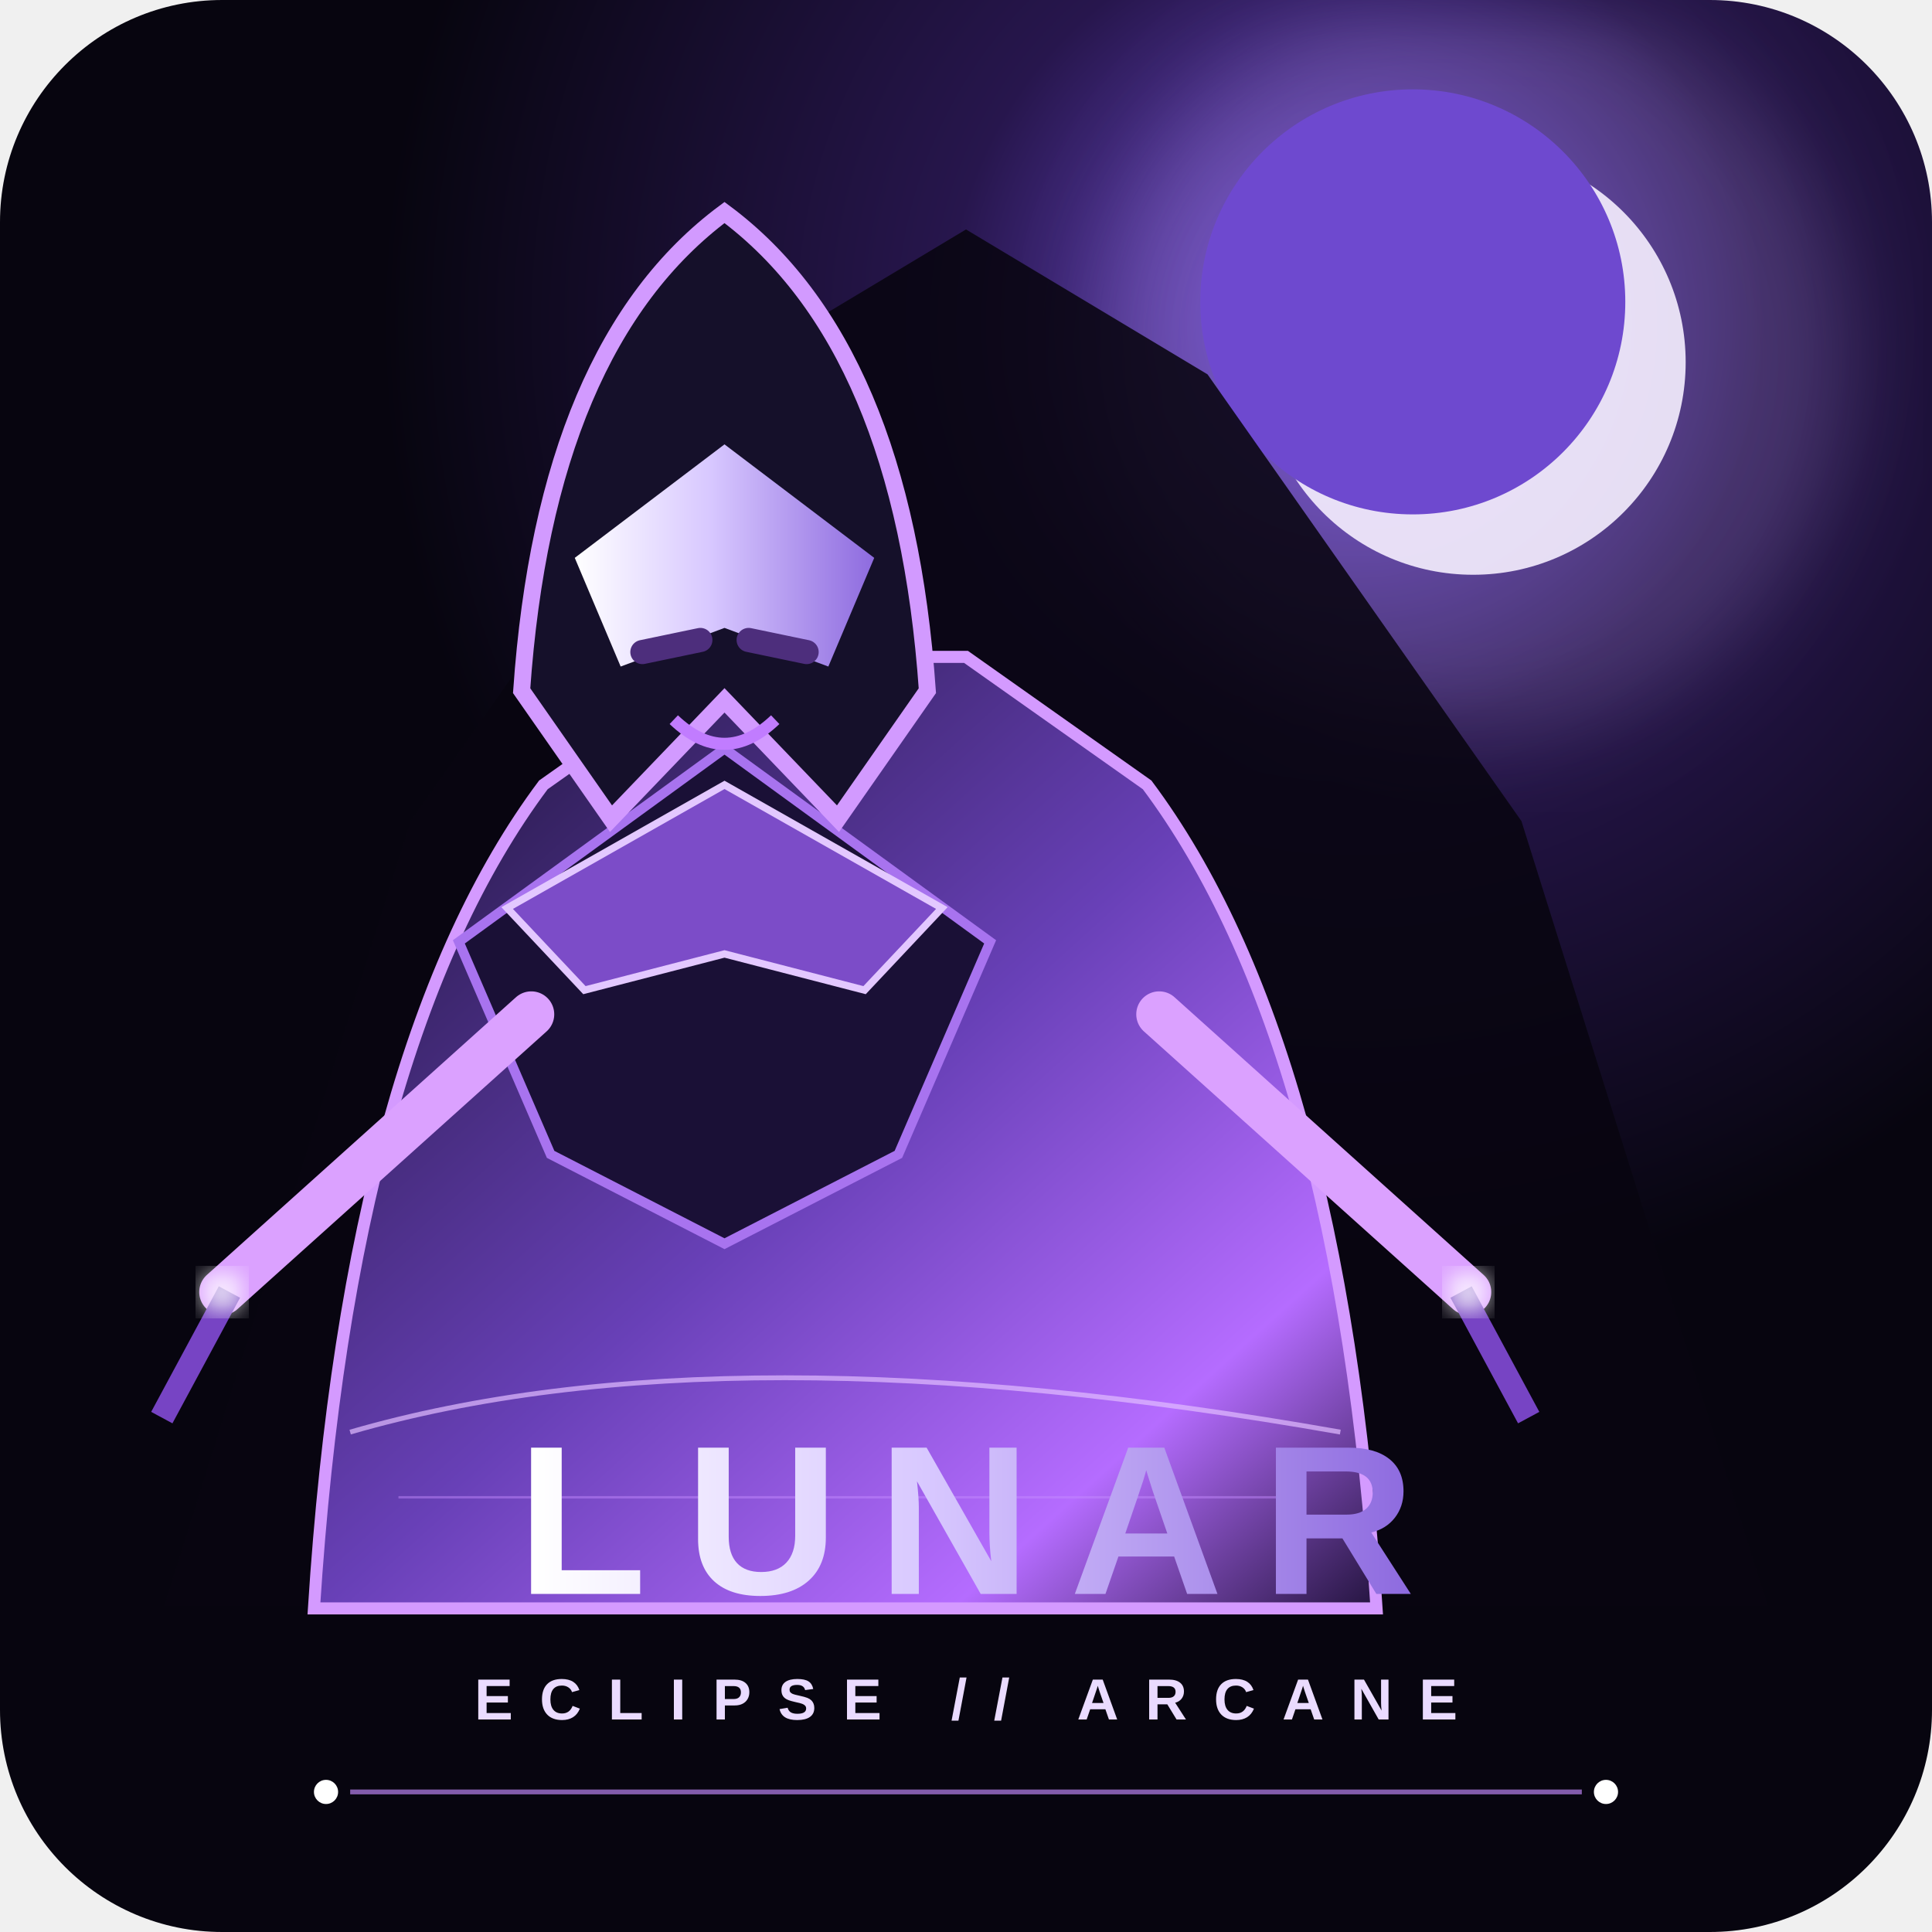
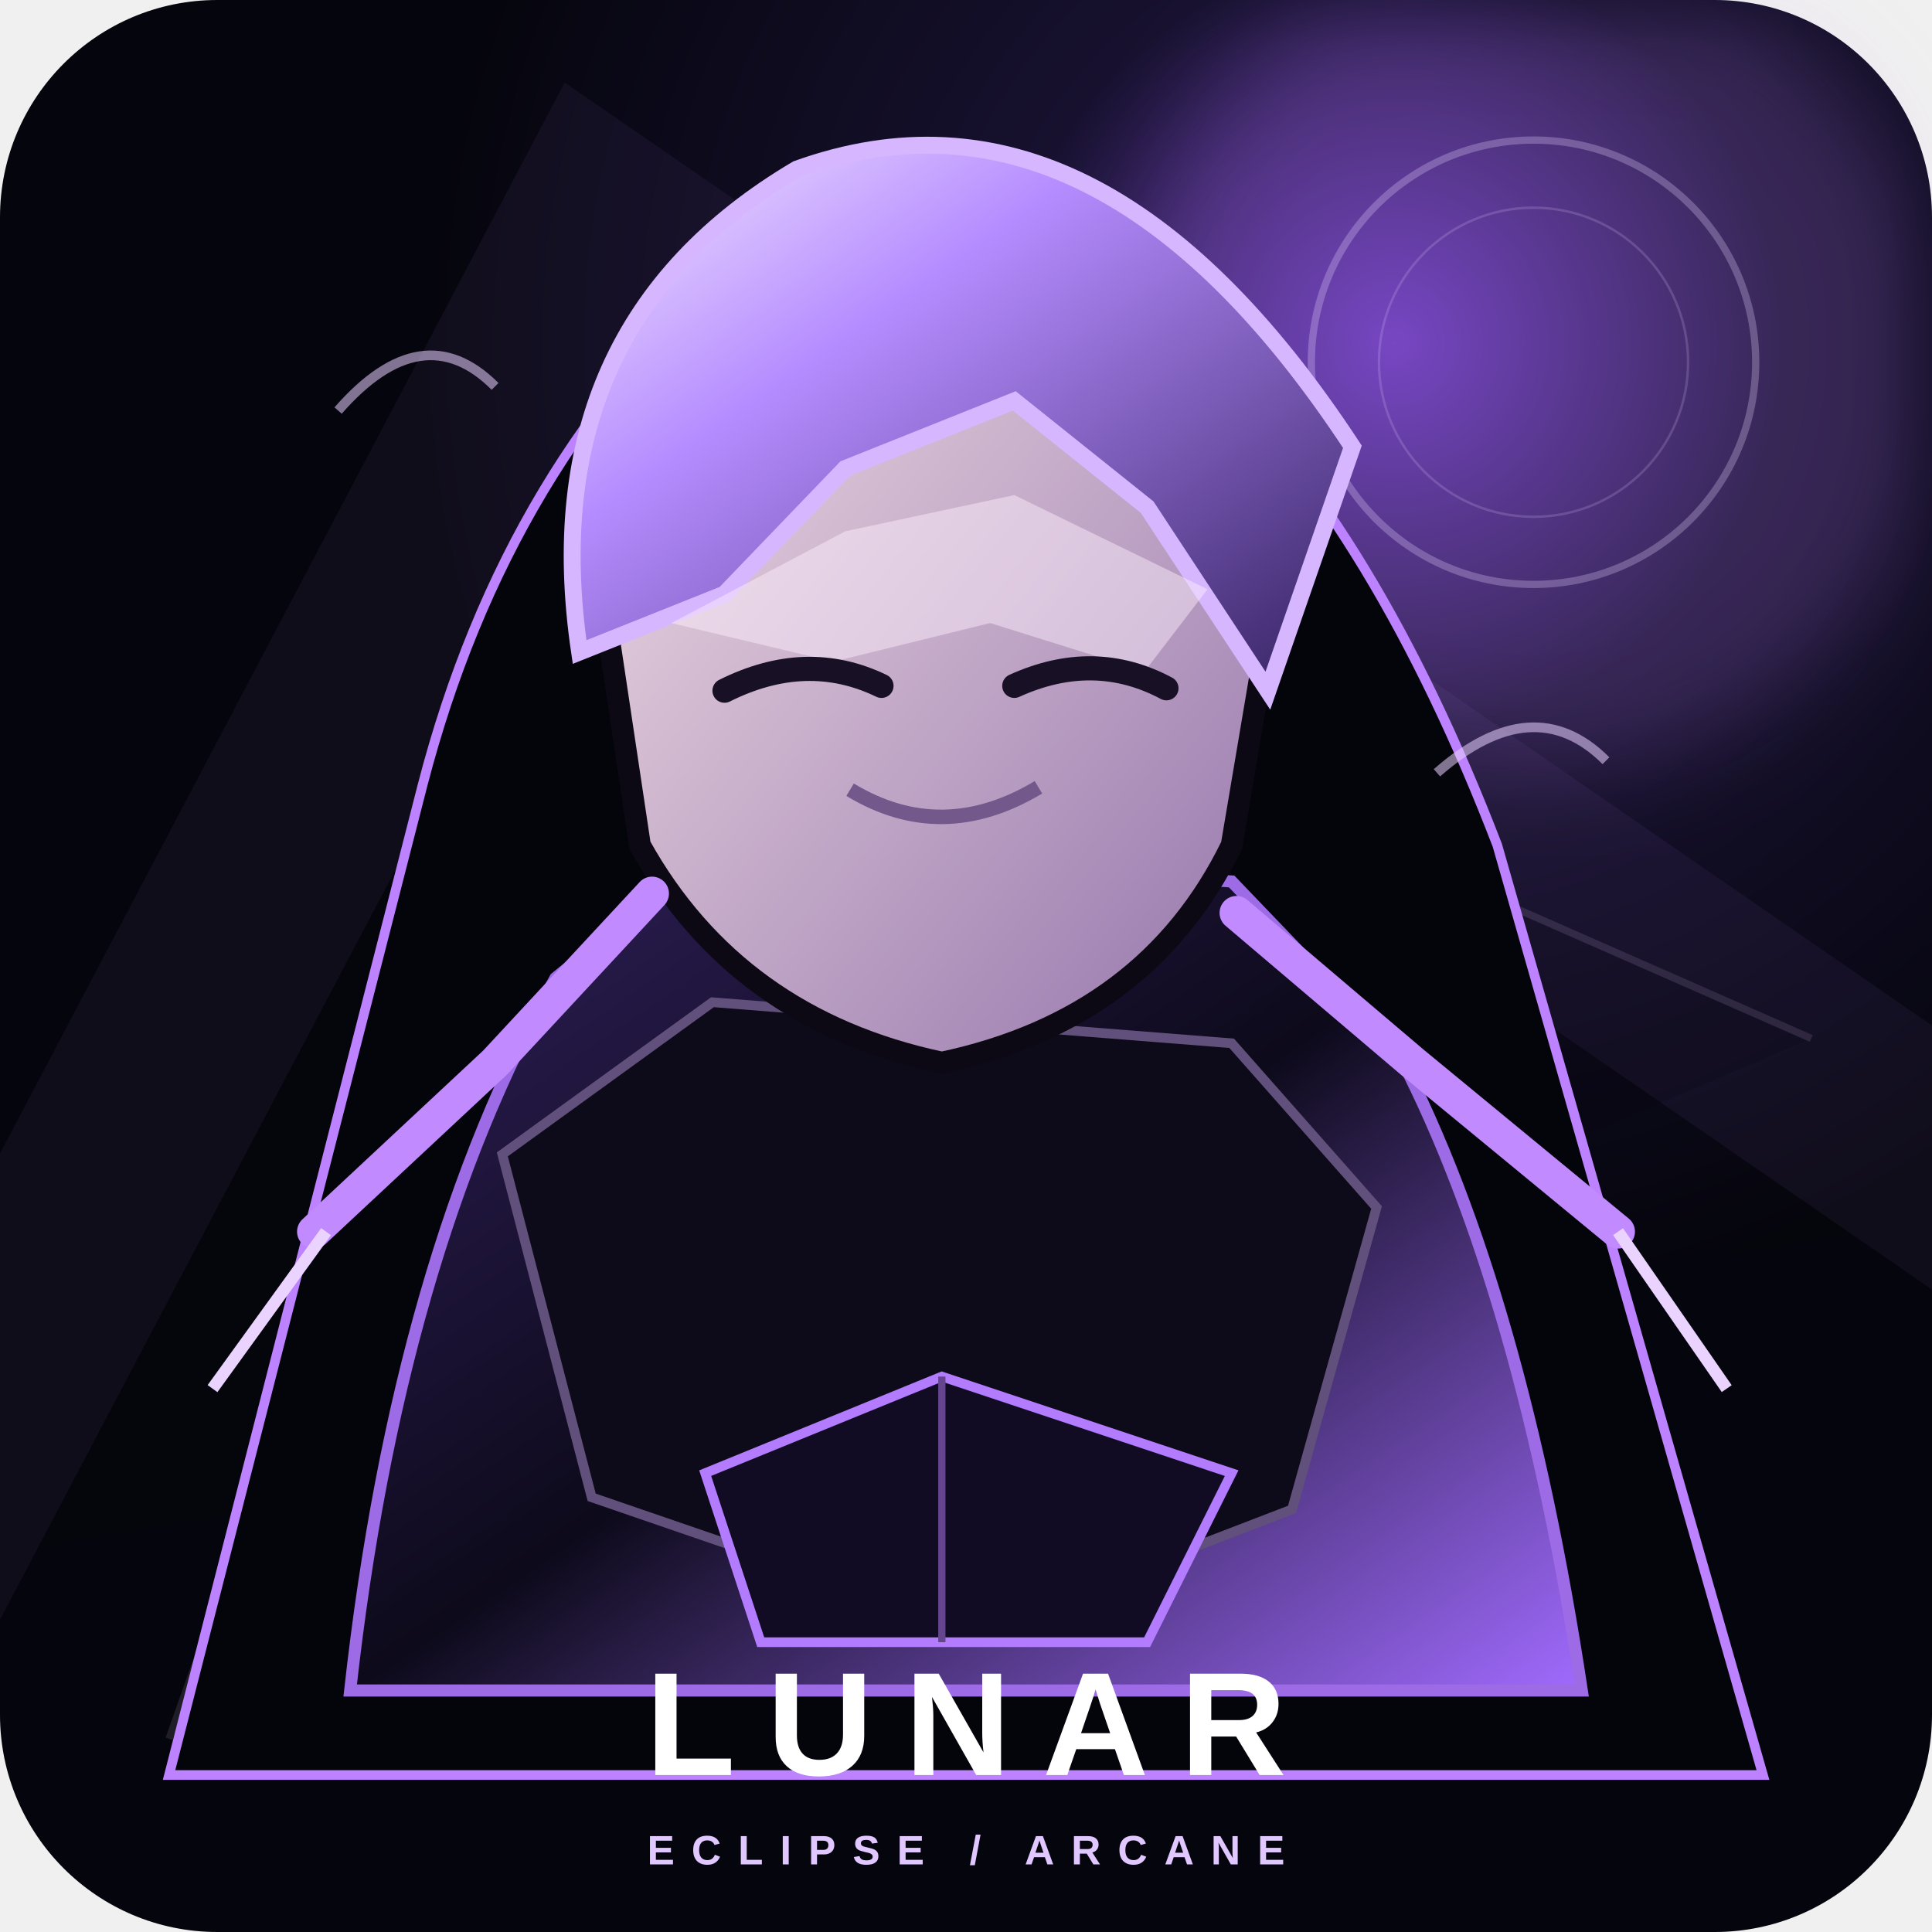
<svg xmlns="http://www.w3.org/2000/svg" viewBox="0 0 800 800">
  <defs>
-     <radialGradient id="bg" cx="70%" cy="17%">
-       <stop stop-color="#754fe0" />
-       <stop offset=".42" stop-color="#27164d" />
-       <stop offset="1" stop-color="#07050f" />
+     <radialGradient id="b" cx="72%" cy="18%">
+       <stop stop-color="#6638b5" />
+       <stop offset=".4" stop-color="#17112f" />
+       <stop offset="1" stop-color="#05050d" />
    </radialGradient>
-     <linearGradient id="robe" x1="0" y1="0" x2="1" y2="1">
-       <stop stop-color="#17102e" />
-       <stop offset=".5" stop-color="#6840b7" />
-       <stop offset=".8" stop-color="#b56cff" />
-       <stop offset="1" stop-color="#24143f" />
+     <linearGradient id="h" x1="0" y1="0" x2="1" y2="1">
+       <stop stop-color="#f5e9ff" />
+       <stop offset=".35" stop-color="#b58cff" />
+       <stop offset="1" stop-color="#33205f" />
    </linearGradient>
-     <linearGradient id="silver" x1="0" x2="1">
-       <stop stop-color="#fff" />
-       <stop offset=".45" stop-color="#d8c8ff" />
-       <stop offset="1" stop-color="#8e6bdf" />
+     <linearGradient id="a" x1="0" y1="0" x2="1" y2="1">
+       <stop stop-color="#31205d" />
+       <stop offset=".5" stop-color="#0d0a1b" />
+       <stop offset="1" stop-color="#a16bff" />
    </linearGradient>
-     <filter id="glow">
-       <feGaussianBlur stdDeviation="18" />
-     </filter>
-     <filter id="glow2">
-       <feGaussianBlur stdDeviation="6" />
+     <linearGradient id="skin" x1="0" y1="0" x2="1" y2="1">
+       <stop stop-color="#f5e2e6" />
+       <stop offset="1" stop-color="#9272aa" />
+     </linearGradient>
+     <filter id="g">
+       <feGaussianBlur stdDeviation="20" />
    </filter>
  </defs>
-   <rect width="800" height="800" rx="92" fill="url(#bg)" />
-   <circle cx="610" cy="150" r="155" fill="#d5b8ff" opacity=".18" filter="url(#glow)" />
-   <circle cx="610" cy="150" r="88" fill="#f6efff" opacity=".9" />
-   <circle cx="585" cy="125" r="88" fill="#6e49cf" />
-   <path d="M68 665L170 340 300 155 400 95 500 155 630 340 732 665Z" fill="#080510" opacity=".88" />
-   <path d="M130 666Q145 432 225 325L300 272 400 272 475 325Q555 432 570 666Z" fill="url(#robe)" stroke="#d49aff" stroke-width="5" />
-   <path d="M190 390L300 310 410 390 372 478 300 515 228 478Z" fill="#1a1036" stroke="#a873ef" stroke-width="4" />
-   <path d="M210 376L300 325 390 376 358 410 300 395 242 410Z" fill="#7c4cc8" stroke="#e3c8ff" stroke-width="3" />
-   <path d="M216 286Q226 143 300 88Q374 143 384 286L347 339 300 290 253 339Z" fill="#15102a" stroke="#d29aff" stroke-width="7" />
-   <path d="M238 231L300 184 362 231 343 276 300 260 257 276Z" fill="url(#silver)" />
-   <path d="M266 270L290 265M310 265L334 270" stroke="#4d2e7c" stroke-width="10" stroke-linecap="round" />
-   <path d="M279 298Q300 318 321 298" fill="none" stroke="#c17cff" stroke-width="5" />
-   <path d="M220 420L92 535M480 420L608 535" stroke="#dba1ff" stroke-width="19" stroke-linecap="round" />
-   <path d="M95 535L67 587M605 535L633 587" stroke="#7744c4" stroke-width="10" />
-   <path d="M145 593Q300 548 555 593" fill="none" stroke="#e2bcff" stroke-opacity=".7" stroke-width="2" />
-   <circle cx="92" cy="535" r="9" fill="#fff" filter="url(#glow2)" />
-   <circle cx="608" cy="535" r="9" fill="#fff" filter="url(#glow2)" />
-   <path d="M165 620H535" stroke="#c68cff" stroke-opacity=".45" />
-   <text x="400" y="660" fill="url(#silver)" font-size="88" font-family="Arial,sans-serif" font-weight="900" text-anchor="middle" letter-spacing="16">LUNAR</text>
-   <text x="400" y="712" fill="#eadbff" font-size="24" font-family="Arial,sans-serif" font-weight="800" text-anchor="middle" letter-spacing="11">ECLIPSE // ARCANE</text>
-   <path d="M145 742H655" stroke="#c58bff" stroke-width="2" opacity=".65" />
-   <circle cx="135" cy="742" r="5" fill="#fff" />
-   <circle cx="665" cy="742" r="5" fill="#fff" />
+   <rect width="800" height="800" rx="90" fill="url(#b)" />
+   <circle cx="635" cy="150" r="170" fill="#c083ff" opacity=".19" filter="url(#g)" />
+   <circle cx="635" cy="150" r="92" fill="none" stroke="#ead7ff" stroke-opacity=".28" stroke-width="3" />
+   <circle cx="635" cy="150" r="64" fill="none" stroke="#ead7ff" stroke-opacity=".18" />
+   <path d="M-40 650L250 100 830 500" stroke="#bf8cff" stroke-width="90" opacity=".06" />
+   <path d="M70 720L250 210 750 430" stroke="#ead8ff" stroke-width="3" opacity=".12" />
+   <path d="M70 735L175 325Q210 190 305 108L390 62 500 152Q570 220 620 350L730 735Z" fill="#04040b" stroke="#bd82ff" stroke-width="4" />
+   <path d="M145 700Q165 520 230 405L295 352 510 365 580 438Q630 535 655 700Z" fill="url(#a)" stroke="#9d6be6" stroke-width="5" />
+   <path d="M208 478L295 415 510 432 570 500 535 625 405 675 245 620Z" fill="#0d0a19" stroke="#62507c" stroke-width="4" />
+   <path d="M250 250Q275 120 380 88Q480 86 535 202L510 350Q475 422 390 440Q305 422 265 350Z" fill="url(#skin)" stroke="#0c0914" stroke-width="9" />
+   <path d="M240 270Q220 135 330 70Q455 25 560 185L525 286 475 210 420 166 350 194 300 246Z" fill="url(#h)" stroke="#d6b7ff" stroke-width="7" />
+   <path d="M278 258L350 220 420 205 500 244 474 278 410 258 345 274Z" fill="#fff1ff" opacity=".45" />
+   <path d="M300 286Q334 269 365 284M420 284Q453 269 483 285" fill="none" stroke="#181126" stroke-width="10" stroke-linecap="round" />
+   <path d="M352 327Q390 350 430 326" fill="none" stroke="#72588b" stroke-width="6" />
+   <path d="M270 370L205 440 130 510M512 378L585 440 670 510" fill="none" stroke="#c18aff" stroke-width="14" stroke-linecap="round" />
+   <path d="M135 510L88 575M670 510L715 575" stroke="#ead4ff" stroke-width="5" />
+   <path d="M292 610L390 570 510 610 475 680 315 680Z" fill="#110c24" stroke="#b37cff" stroke-width="4" />
+   <path d="M390 570V680" stroke="#65458e" stroke-width="3" />
+   <path d="M140 170Q175 130 205 160M595 320Q635 285 665 315" fill="none" stroke="#e8cfff" stroke-width="4" opacity=".55" />
+   <text x="400" y="735" fill="#fff" font-size="61" font-family="Arial,sans-serif" font-weight="900" text-anchor="middle" letter-spacing="13">LUNAR</text>
+   <text x="400" y="772" fill="#e1c7ff" font-size="17" font-family="Arial,sans-serif" font-weight="800" text-anchor="middle" letter-spacing="7">ECLIPSE / ARCANE</text>
</svg>
